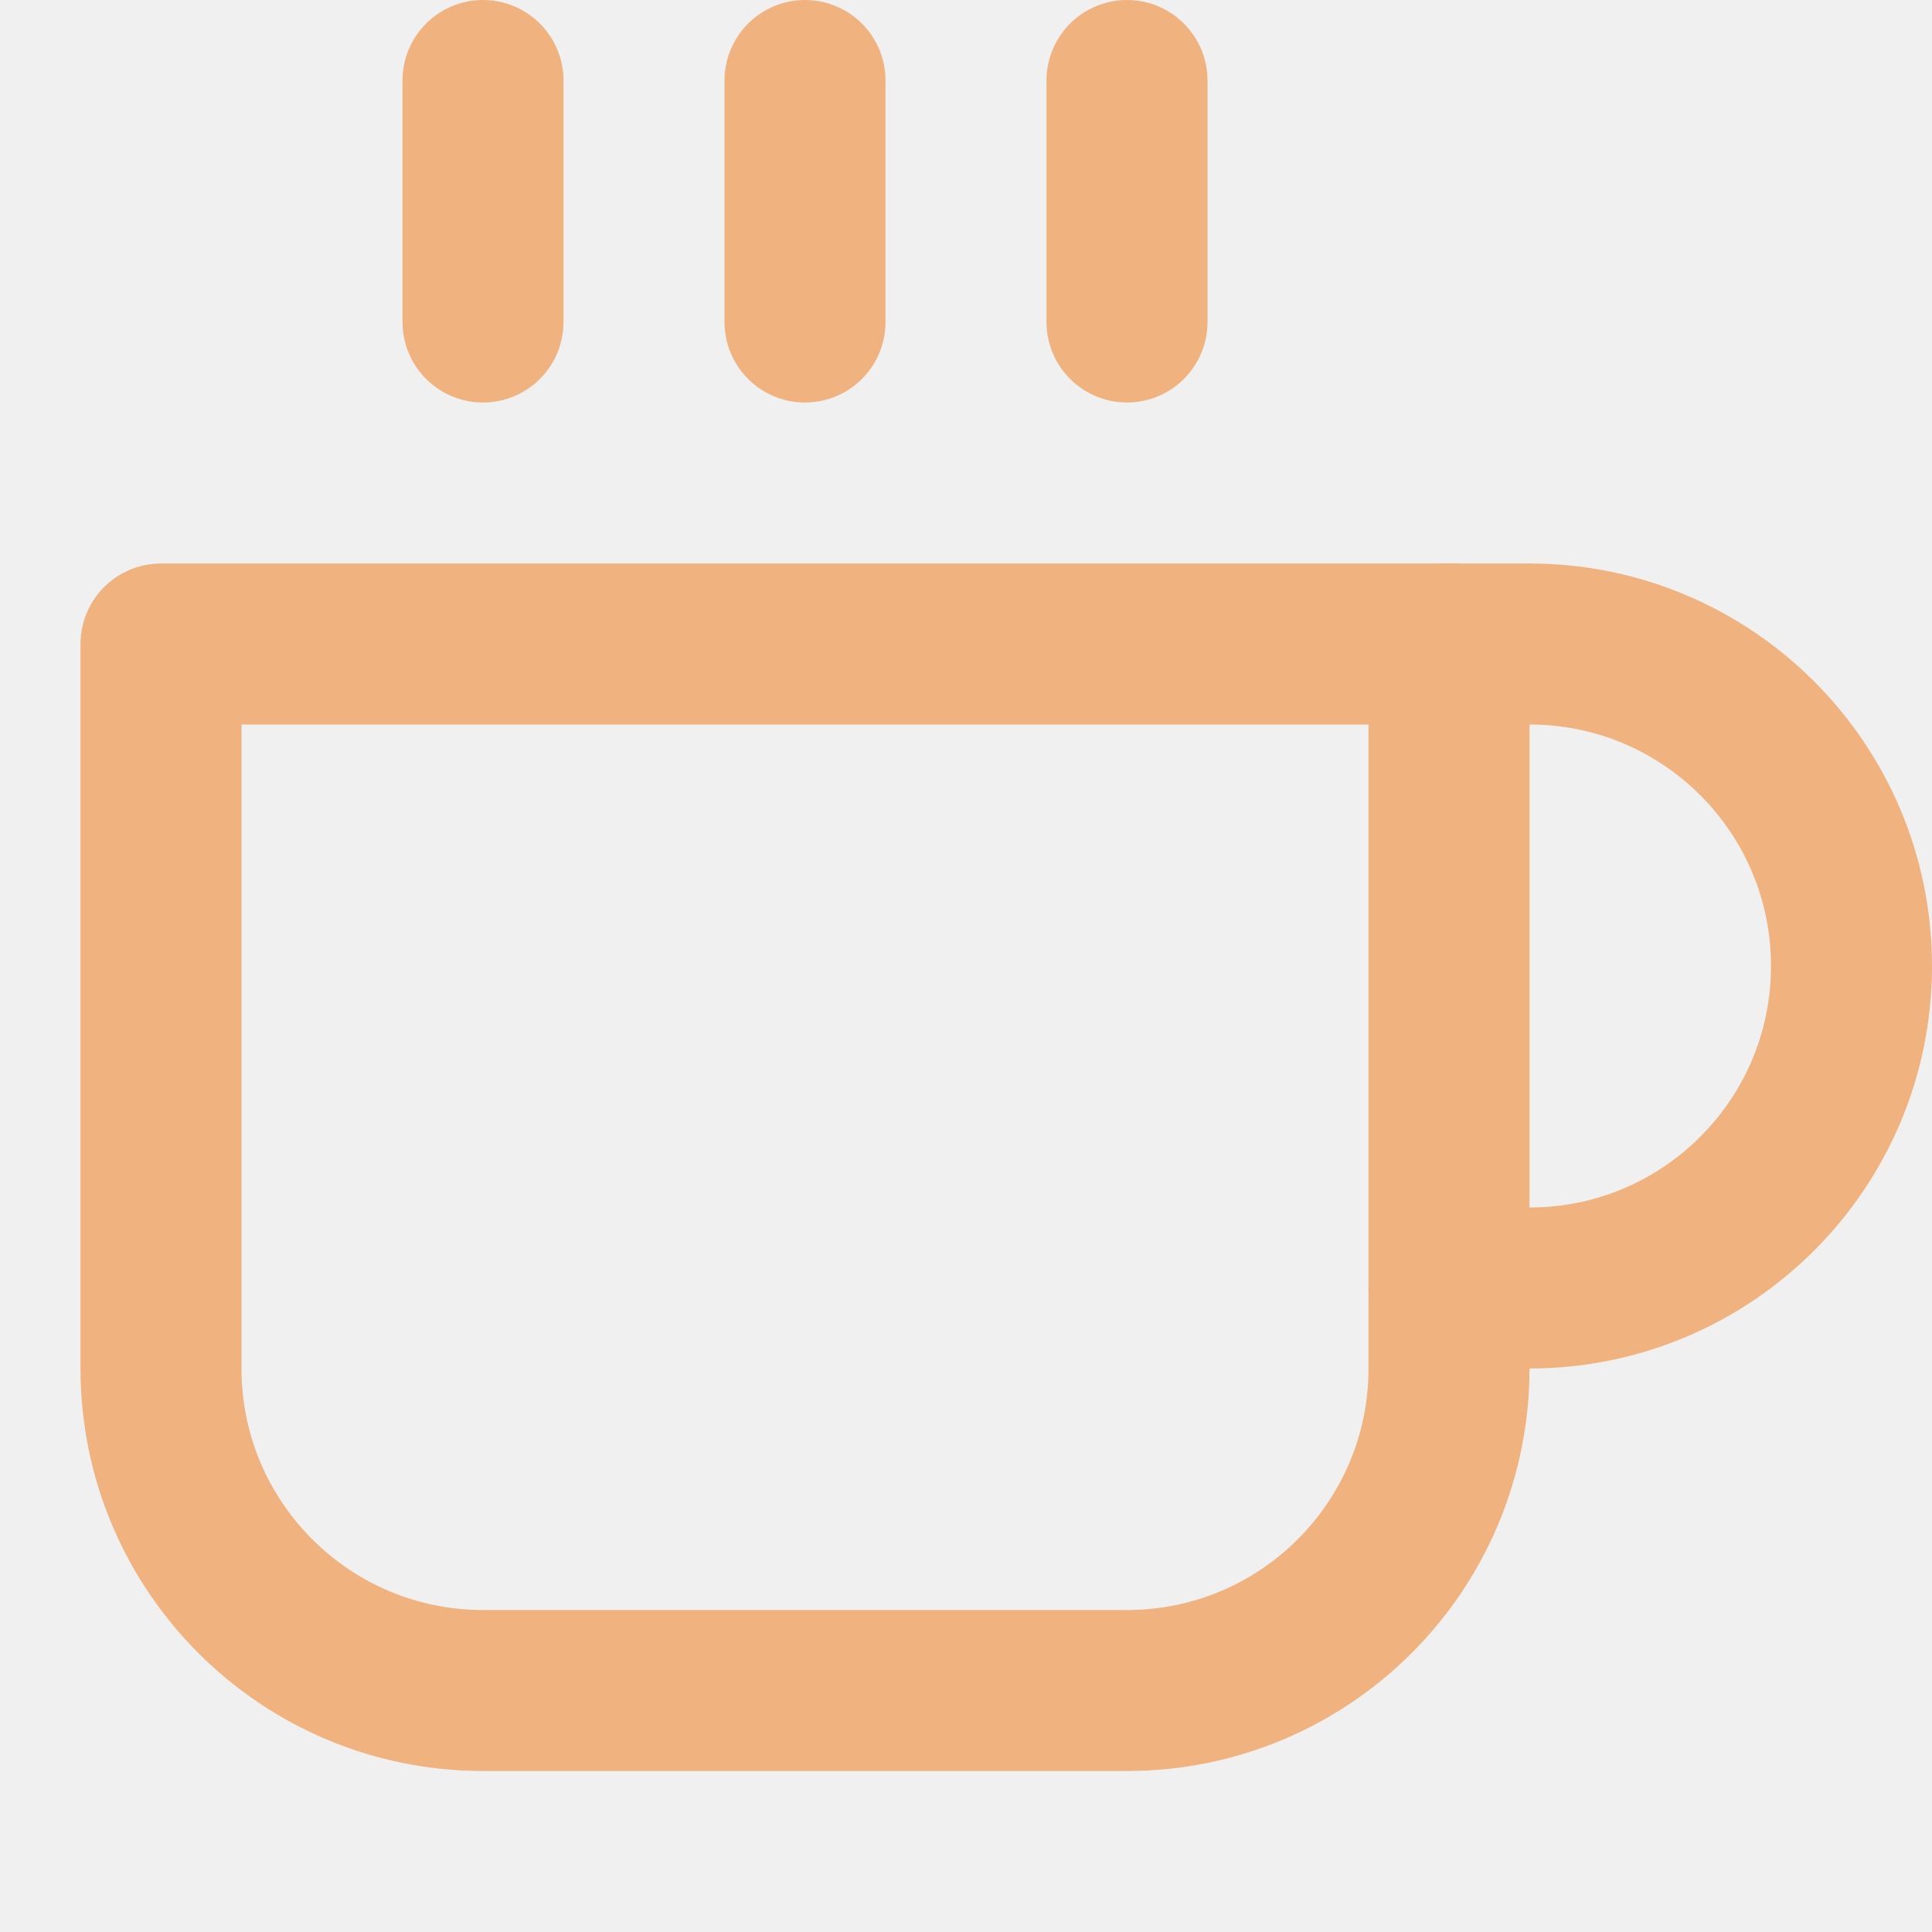
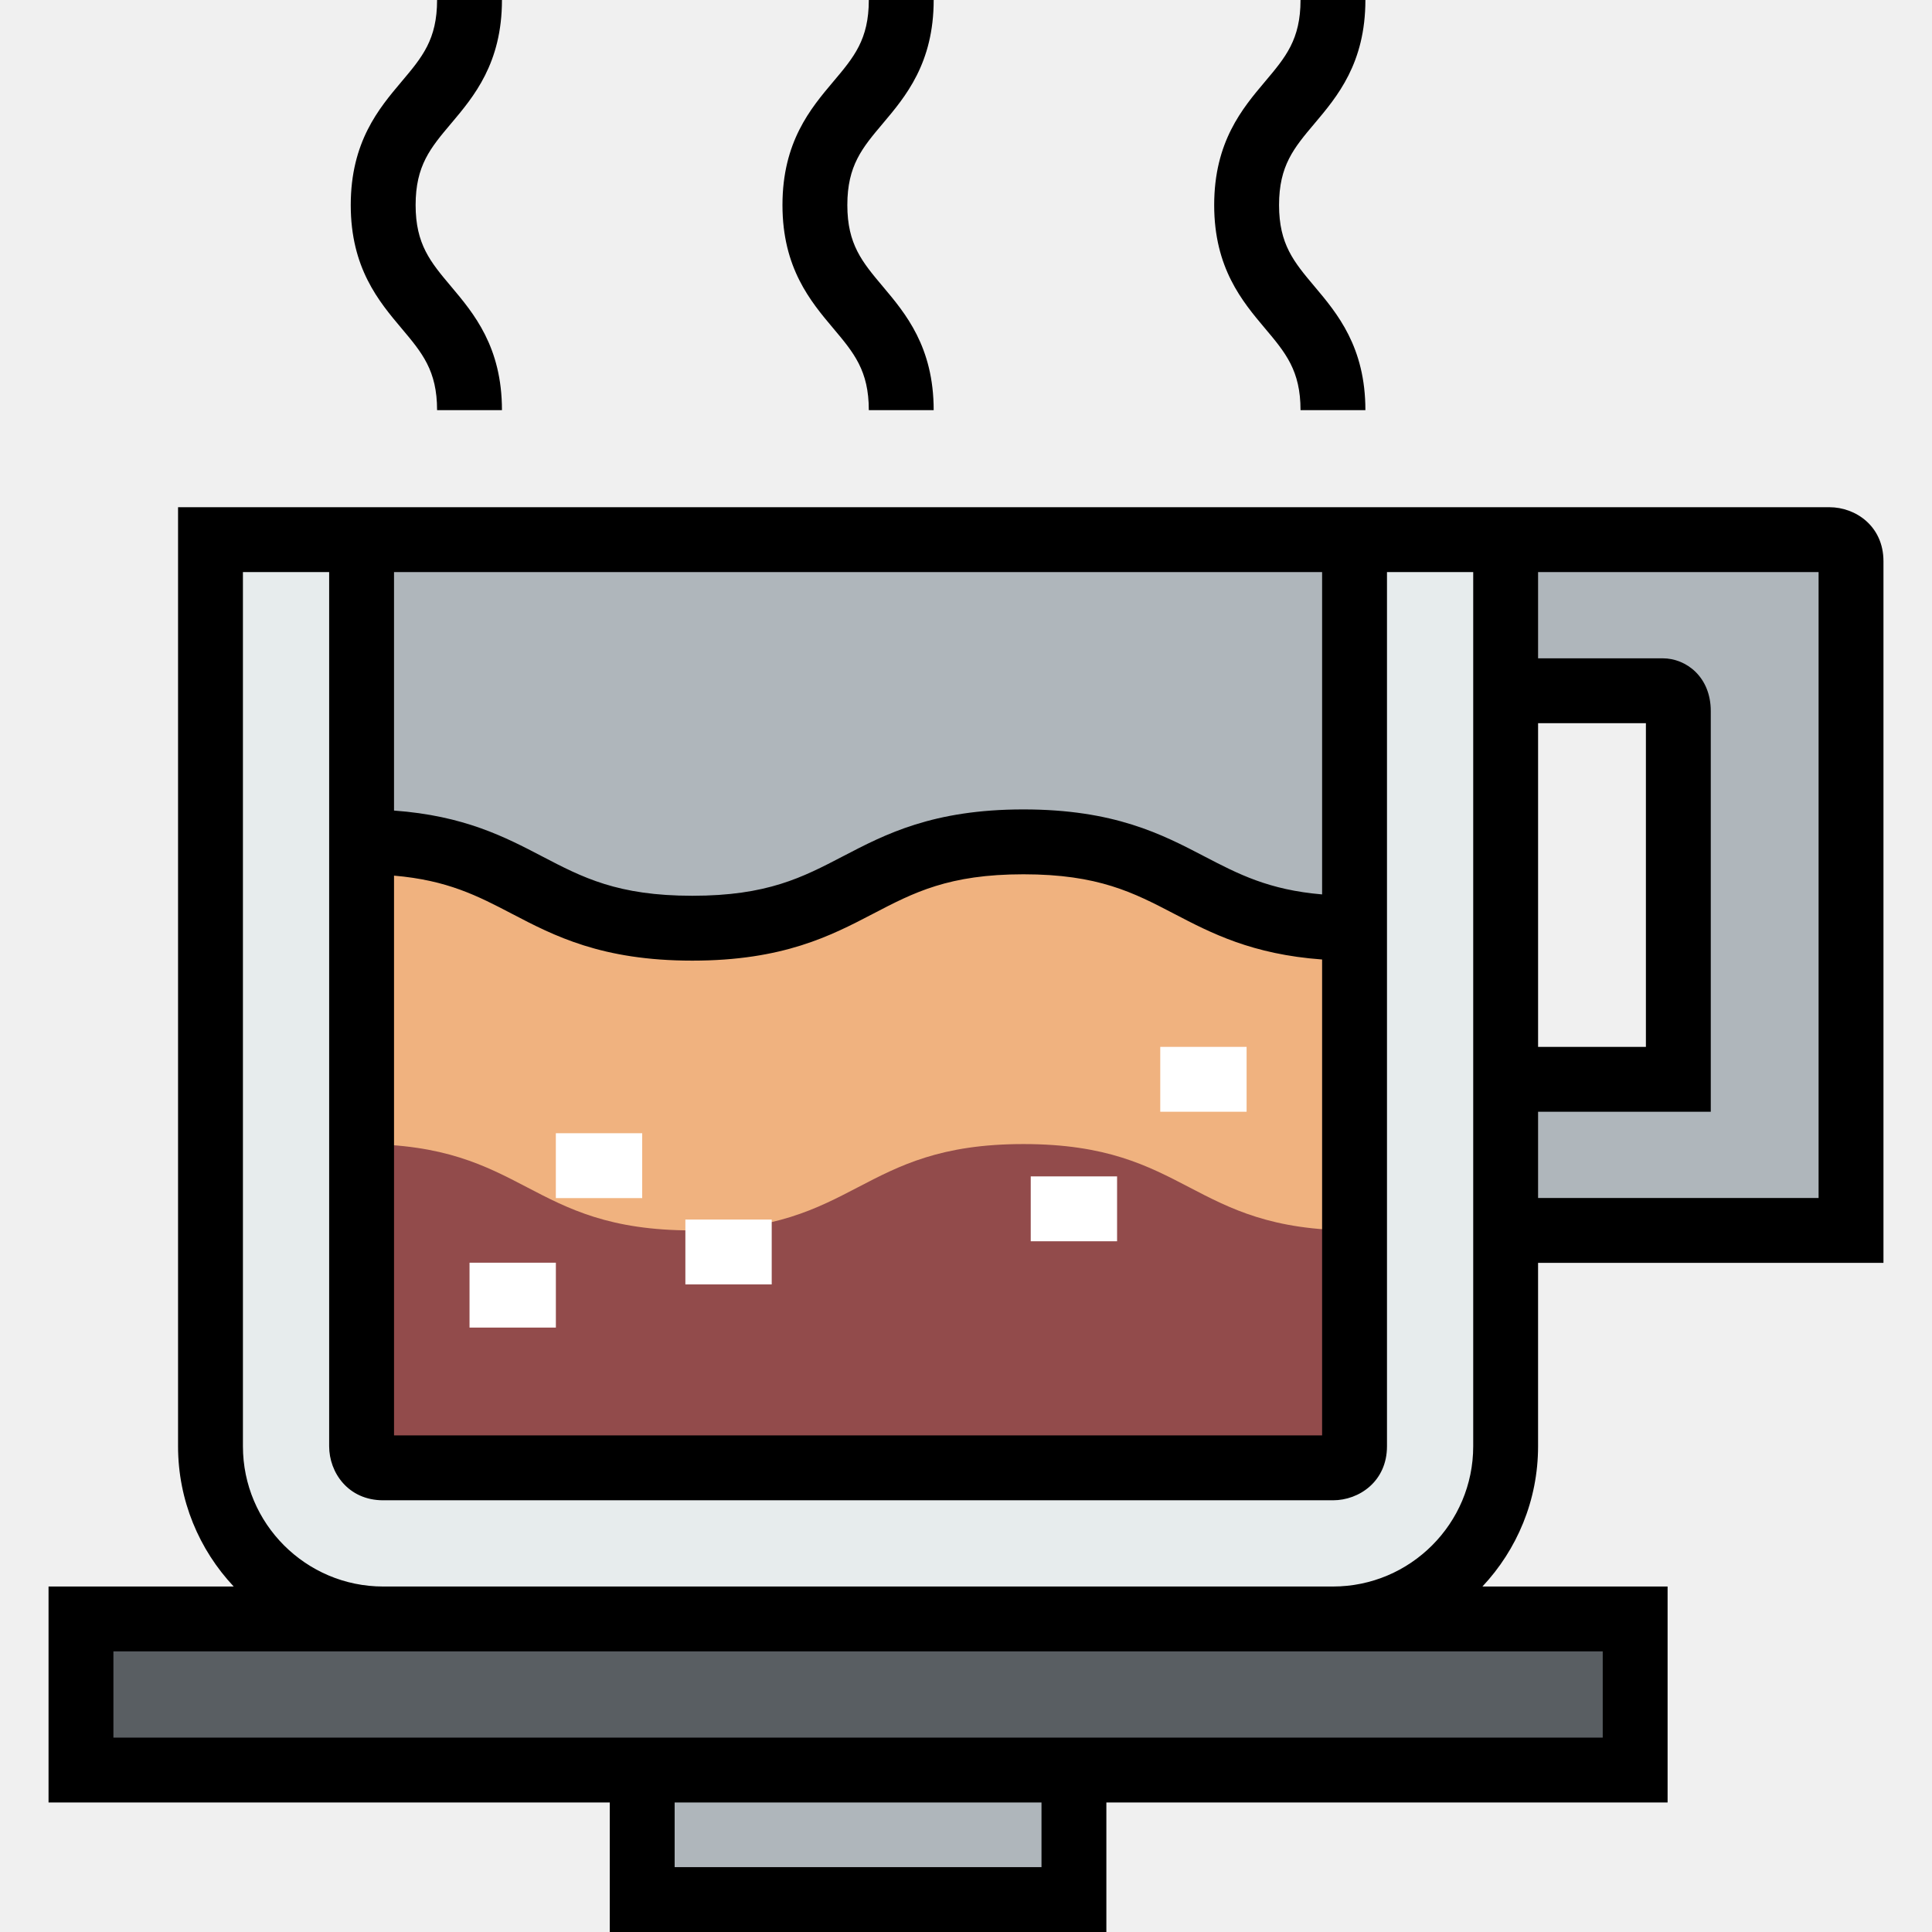
- <svg xmlns="http://www.w3.org/2000/svg" width="64" height="64" viewBox="0 0 24 24" fill="none" stroke="#f0b27f" stroke-width="2" stroke-linecap="round" stroke-linejoin="round" class="feather feather-coffee">
-   <path d="M18 8h1a4 4 0 0 1 0 8h-1" />
-   <path d="M2 8h16v9a4 4 0 0 1-4 4H6a4 4 0 0 1-4-4V8z" />
-   <line x1="6" y1="1" x2="6" y2="4" />
-   <line x1="10" y1="1" x2="10" y2="4" />
-   <line x1="14" y1="1" x2="14" y2="4" />
+ <svg xmlns="http://www.w3.org/2000/svg" version="1.1" id="Layer_1" x="0px" y="0px" viewBox="0 0 512 512" style="enable-background:new 0 0 512 512;" xml:space="preserve" width="512" height="512" class="">
+   <g>
+     <rect x="170.192" y="469.077" style="fill:#AFB6BB;" width="114.412" height="34.323" data-original="#AFB6BB" class="" />
+     <polygon style="fill:#595E62;" points="433.335,429.039 433.335,469.082 284.602,469.082 170.192,469.082 21.459,469.082   21.459,429.039 101.545,429.039 353.248,429.039 " data-original="#595E62" class="" />
+     <path style="fill:#AFB6BB;" d="M490.54,148.734c0,5.72,0,177.335,0,177.335h-91.528v-40.044h45.764c0,0,0-92.1,0-97.592  c0-5.377-4.119-5.377-4.119-5.377h-41.645v-40.044h85.808C484.82,143.014,490.54,143.014,490.54,148.734z" data-original="#AFB6BB" class="" />
+     <path style="fill:#E7ECED;" d="M399.012,326.069v57.205c0,25.285-20.479,45.764-45.764,45.764H101.545  c-25.285,0-45.764-20.479-45.764-45.764v-240.26h343.23v40.044v102.969V326.069z" data-original="#E7ECED" class="" />
+     <path style="fill:#924B4B" d="M358.968,245.983v137.291c0,5.72-5.72,5.72-5.72,5.72s-245.982,0-251.703,0s-5.72-5.72-5.72-5.72  V223.1c43.819,0,43.819,22.882,87.638,22.882c43.934,0,43.934-22.882,87.752-22.882C315.149,223.1,315.149,245.983,358.968,245.983z  " data-original="#704324" class="active-path" data-old_color="#704324" />
+     <path style="fill:#F0B27F" d="M271.216,223.1c-43.819,0-43.819,22.882-87.753,22.882c-43.819,0-43.819-22.882-87.638-22.882v80.088  c43.819,0,43.819,22.882,87.638,22.882c43.934,0,43.934-22.882,87.752-22.882c43.934,0,43.934,22.882,87.753,22.882v-80.088  C315.149,245.983,315.149,223.1,271.216,223.1z" data-original="#89532F" class="" data-old_color="#89532F" />
+     <path style="fill:#AFB6BB;" d="M358.968,143.014v102.969c-43.819,0-43.819-22.882-87.753-22.882  c-43.819,0-43.819,22.882-87.752,22.882c-43.819,0-43.819-22.882-87.638-22.882v-80.086H358.968z" data-original="#AFB6BB" class="" />
+     <path d="M407.608,334.665h91.529V148.734c0-9.299-7.377-14.317-14.317-14.317H47.186v248.857c0,14.366,5.612,27.439,14.747,37.168  H12.864v57.235h148.733V512h131.601v-34.323H441.93v-57.235h-49.07c9.134-9.729,14.745-22.802,14.745-37.168v-48.61H407.608z   M481.945,151.609v165.865h-74.338v-22.853h45.765V188.435c0-9.076-6.551-13.973-12.715-13.973h-33.05v-22.853H481.945z   M407.608,277.431v-85.778h28.574v85.778H407.608z M350.373,151.609v85.42c-14.133-1.201-22.179-5.373-31.242-10.098  c-11.168-5.826-23.828-12.427-47.916-12.427c-24.001,0-36.638,6.59-47.785,12.404c-10.78,5.623-20.091,10.479-39.966,10.479  c-19.8,0-29.087-4.849-39.841-10.465c-9.735-5.083-20.605-10.758-39.203-12.114v-63.199L350.373,151.609L350.373,151.609z   M104.421,232.053c14.143,1.202,22.186,5.376,31.245,10.107c11.147,5.821,23.78,12.418,47.798,12.418  c24.088,0,36.747-6.601,47.916-12.427c10.758-5.611,20.048-10.456,39.836-10.456c19.874,0,29.185,4.856,39.966,10.479  c9.736,5.077,20.608,10.746,39.191,12.101V380.4H104.421V232.053z M276.006,494.81h-97.219v-17.132h97.219V494.81z M424.74,460.486  H30.055v-22.853H424.74V460.486z M101.547,420.443c-20.495,0-37.169-16.673-37.169-37.168V151.609h22.852v231.666  c0,6.939,5.018,14.316,14.317,14.316h251.702c6.941,0,14.316-5.017,14.316-14.316V151.609h22.852v231.666  c0,20.495-16.674,37.168-37.168,37.168H101.547V420.443z" data-original="#000000" class="" style="fill:#000000" />
+     <path d="M230.243,108.69h17.191c0-16.766-7.474-25.642-13.48-32.774c-5.459-6.482-9.402-11.165-9.402-21.571  c0-10.473,3.948-15.152,9.415-21.629c6-7.11,13.468-15.959,13.468-32.716h-17.191c0,10.473-3.948,15.152-9.415,21.629  c-6,7.11-13.467,15.959-13.467,32.716c0,16.68,7.454,25.532,13.443,32.645C226.284,93.498,230.243,98.199,230.243,108.69z" data-original="#000000" class="" style="fill:#000000" />
+     <path d="M344.653,108.69h17.191c0-16.766-7.474-25.642-13.48-32.774c-5.459-6.482-9.402-11.165-9.402-21.571  c0-10.473,3.948-15.152,9.415-21.629c6-7.11,13.467-15.959,13.467-32.716h-17.191c0,10.473-3.948,15.152-9.415,21.629  c-6,7.11-13.467,15.959-13.467,32.716c0,16.68,7.454,25.532,13.443,32.645C340.694,93.498,344.653,98.199,344.653,108.69z" data-original="#000000" class="" style="fill:#000000" />
+     <path d="M115.832,108.69h17.191c0-16.766-7.474-25.642-13.48-32.774c-5.458-6.481-9.401-11.165-9.401-21.571  c0-10.473,3.948-15.152,9.414-21.629c6-7.11,13.467-15.959,13.467-32.716h-17.191c0,10.473-3.948,15.152-9.414,21.629  c-6,7.11-13.467,15.959-13.467,32.716c0,16.68,7.454,25.532,13.442,32.645C111.874,93.497,115.832,98.199,115.832,108.69z" data-original="#000000" class="" style="fill:#000000" />
+     <g>
+       <rect x="147.305" y="300.318" style="fill:#FFFFFF;" width="22.882" height="17.191" data-original="#FFFFFF" class="" />
+       <rect x="124.429" y="334.631" style="fill:#FFFFFF;" width="22.882" height="17.191" data-original="#FFFFFF" class="" />
+       <rect x="181.63" y="323.194" style="fill:#FFFFFF;" width="22.882" height="17.191" data-original="#FFFFFF" class="" />
+       <rect x="307.48" y="277.431" style="fill:#FFFFFF;" width="22.882" height="17.191" data-original="#FFFFFF" class="" />
+       <rect x="273.155" y="311.756" style="fill:#FFFFFF;" width="22.882" height="17.191" data-original="#FFFFFF" class="" />
+     </g>
+   </g>
</svg>
